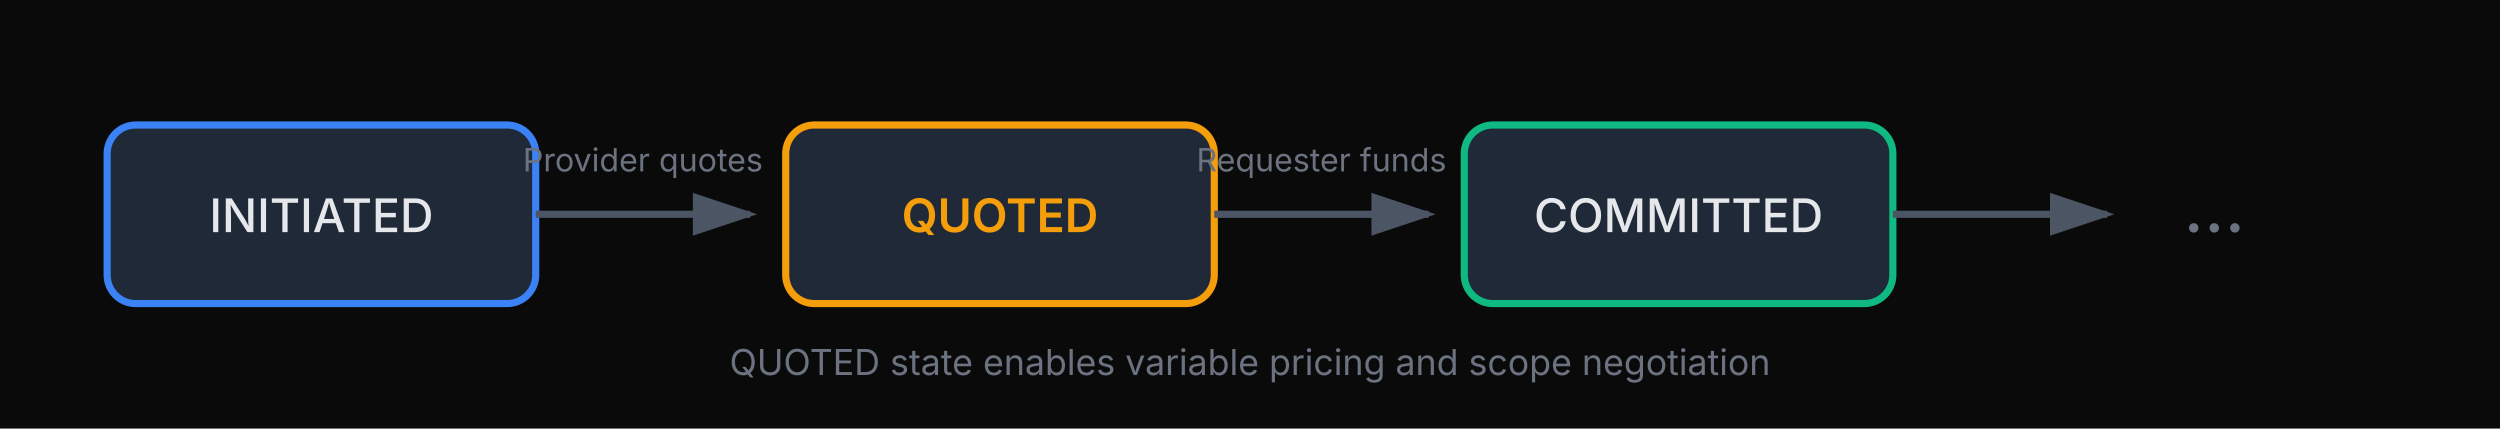
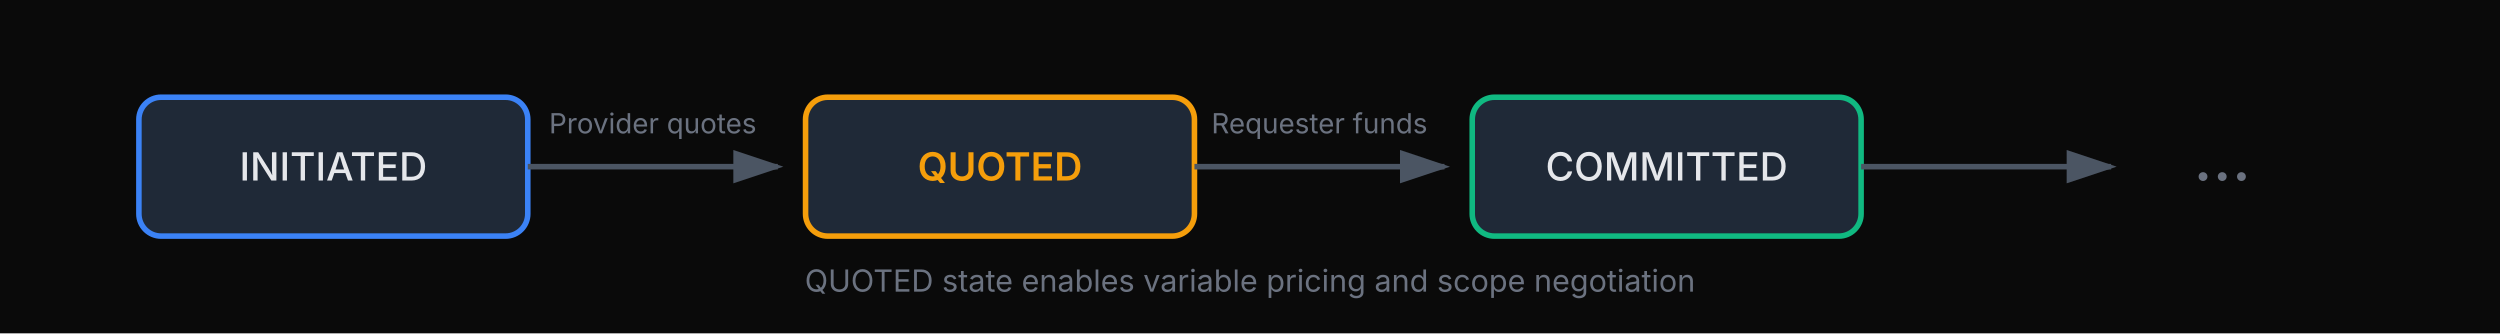
- <svg xmlns="http://www.w3.org/2000/svg" width="700" height="120" viewBox="0 0 700 120">
-   <rect width="700" height="120" fill="#0A0A0A" />
-   <rect x="30" y="35" width="120" height="50" rx="8" fill="#1F2937" stroke="#3B82F6" stroke-width="2" />
-   <text x="90" y="65" text-anchor="middle" fill="#E5E7EB" font-family="system-ui, -apple-system, sans-serif" font-size="13" font-weight="500">INITIATED</text>
-   <line x1="150" y1="60" x2="210" y2="60" stroke="#4B5563" stroke-width="2" marker-end="url(#arrow)" />
-   <text x="180" y="48" text-anchor="middle" fill="#6B7280" font-family="system-ui, -apple-system, sans-serif" font-size="9">Provider quotes</text>
-   <rect x="220" y="35" width="120" height="50" rx="8" fill="#1F2937" stroke="#F59E0B" stroke-width="2" />
-   <text x="280" y="65" text-anchor="middle" fill="#F59E0B" font-family="system-ui, -apple-system, sans-serif" font-size="13" font-weight="600">QUOTED</text>
-   <line x1="340" y1="60" x2="400" y2="60" stroke="#4B5563" stroke-width="2" marker-end="url(#arrow)" />
-   <text x="370" y="48" text-anchor="middle" fill="#6B7280" font-family="system-ui, -apple-system, sans-serif" font-size="9">Requester funds</text>
-   <rect x="410" y="35" width="120" height="50" rx="8" fill="#1F2937" stroke="#10B981" stroke-width="2" />
-   <text x="470" y="65" text-anchor="middle" fill="#E5E7EB" font-family="system-ui, -apple-system, sans-serif" font-size="13" font-weight="500">COMMITTED</text>
-   <line x1="530" y1="60" x2="590" y2="60" stroke="#4B5563" stroke-width="2" marker-end="url(#arrow)" />
-   <text x="620" y="65" text-anchor="middle" fill="#6B7280" font-family="system-ui, -apple-system, sans-serif" font-size="20">...</text>
-   <text x="350" y="105" text-anchor="middle" fill="#6B7280" font-family="system-ui, -apple-system, sans-serif" font-size="10">
+ <svg xmlns="http://www.w3.org/2000/svg" width="100%" height="120" viewBox="0 0 900 120" preserveAspectRatio="xMidYMid meet">
+   <rect width="900" height="120" fill="#0A0A0A" />
+   <rect x="50" y="35" width="140" height="50" rx="8" fill="#1F2937" stroke="#3B82F6" stroke-width="2" />
+   <text x="120" y="65" text-anchor="middle" fill="#E5E7EB" font-family="system-ui, -apple-system, sans-serif" font-size="14" font-weight="500">INITIATED</text>
+   <line x1="190" y1="60" x2="280" y2="60" stroke="#4B5563" stroke-width="2" marker-end="url(#arrow)" />
+   <text x="235" y="48" text-anchor="middle" fill="#6B7280" font-family="system-ui, -apple-system, sans-serif" font-size="10">Provider quotes</text>
+   <rect x="290" y="35" width="140" height="50" rx="8" fill="#1F2937" stroke="#F59E0B" stroke-width="2" />
+   <text x="360" y="65" text-anchor="middle" fill="#F59E0B" font-family="system-ui, -apple-system, sans-serif" font-size="14" font-weight="600">QUOTED</text>
+   <line x1="430" y1="60" x2="520" y2="60" stroke="#4B5563" stroke-width="2" marker-end="url(#arrow)" />
+   <text x="475" y="48" text-anchor="middle" fill="#6B7280" font-family="system-ui, -apple-system, sans-serif" font-size="10">Requester funds</text>
+   <rect x="530" y="35" width="140" height="50" rx="8" fill="#1F2937" stroke="#10B981" stroke-width="2" />
+   <text x="600" y="65" text-anchor="middle" fill="#E5E7EB" font-family="system-ui, -apple-system, sans-serif" font-size="14" font-weight="500">COMMITTED</text>
+   <line x1="670" y1="60" x2="760" y2="60" stroke="#4B5563" stroke-width="2" marker-end="url(#arrow)" />
+   <text x="800" y="65" text-anchor="middle" fill="#6B7280" font-family="system-ui, -apple-system, sans-serif" font-size="24">...</text>
+   <text x="450" y="105" text-anchor="middle" fill="#6B7280" font-family="system-ui, -apple-system, sans-serif" font-size="11">
    QUOTED state enables variable pricing and scope negotiation
  </text>
  <defs>
    <marker id="arrow" markerWidth="10" markerHeight="10" refX="8" refY="3" orient="auto" markerUnits="strokeWidth">
      <path d="M0,0 L0,6 L9,3 z" fill="#4B5563" />
    </marker>
  </defs>
</svg>
